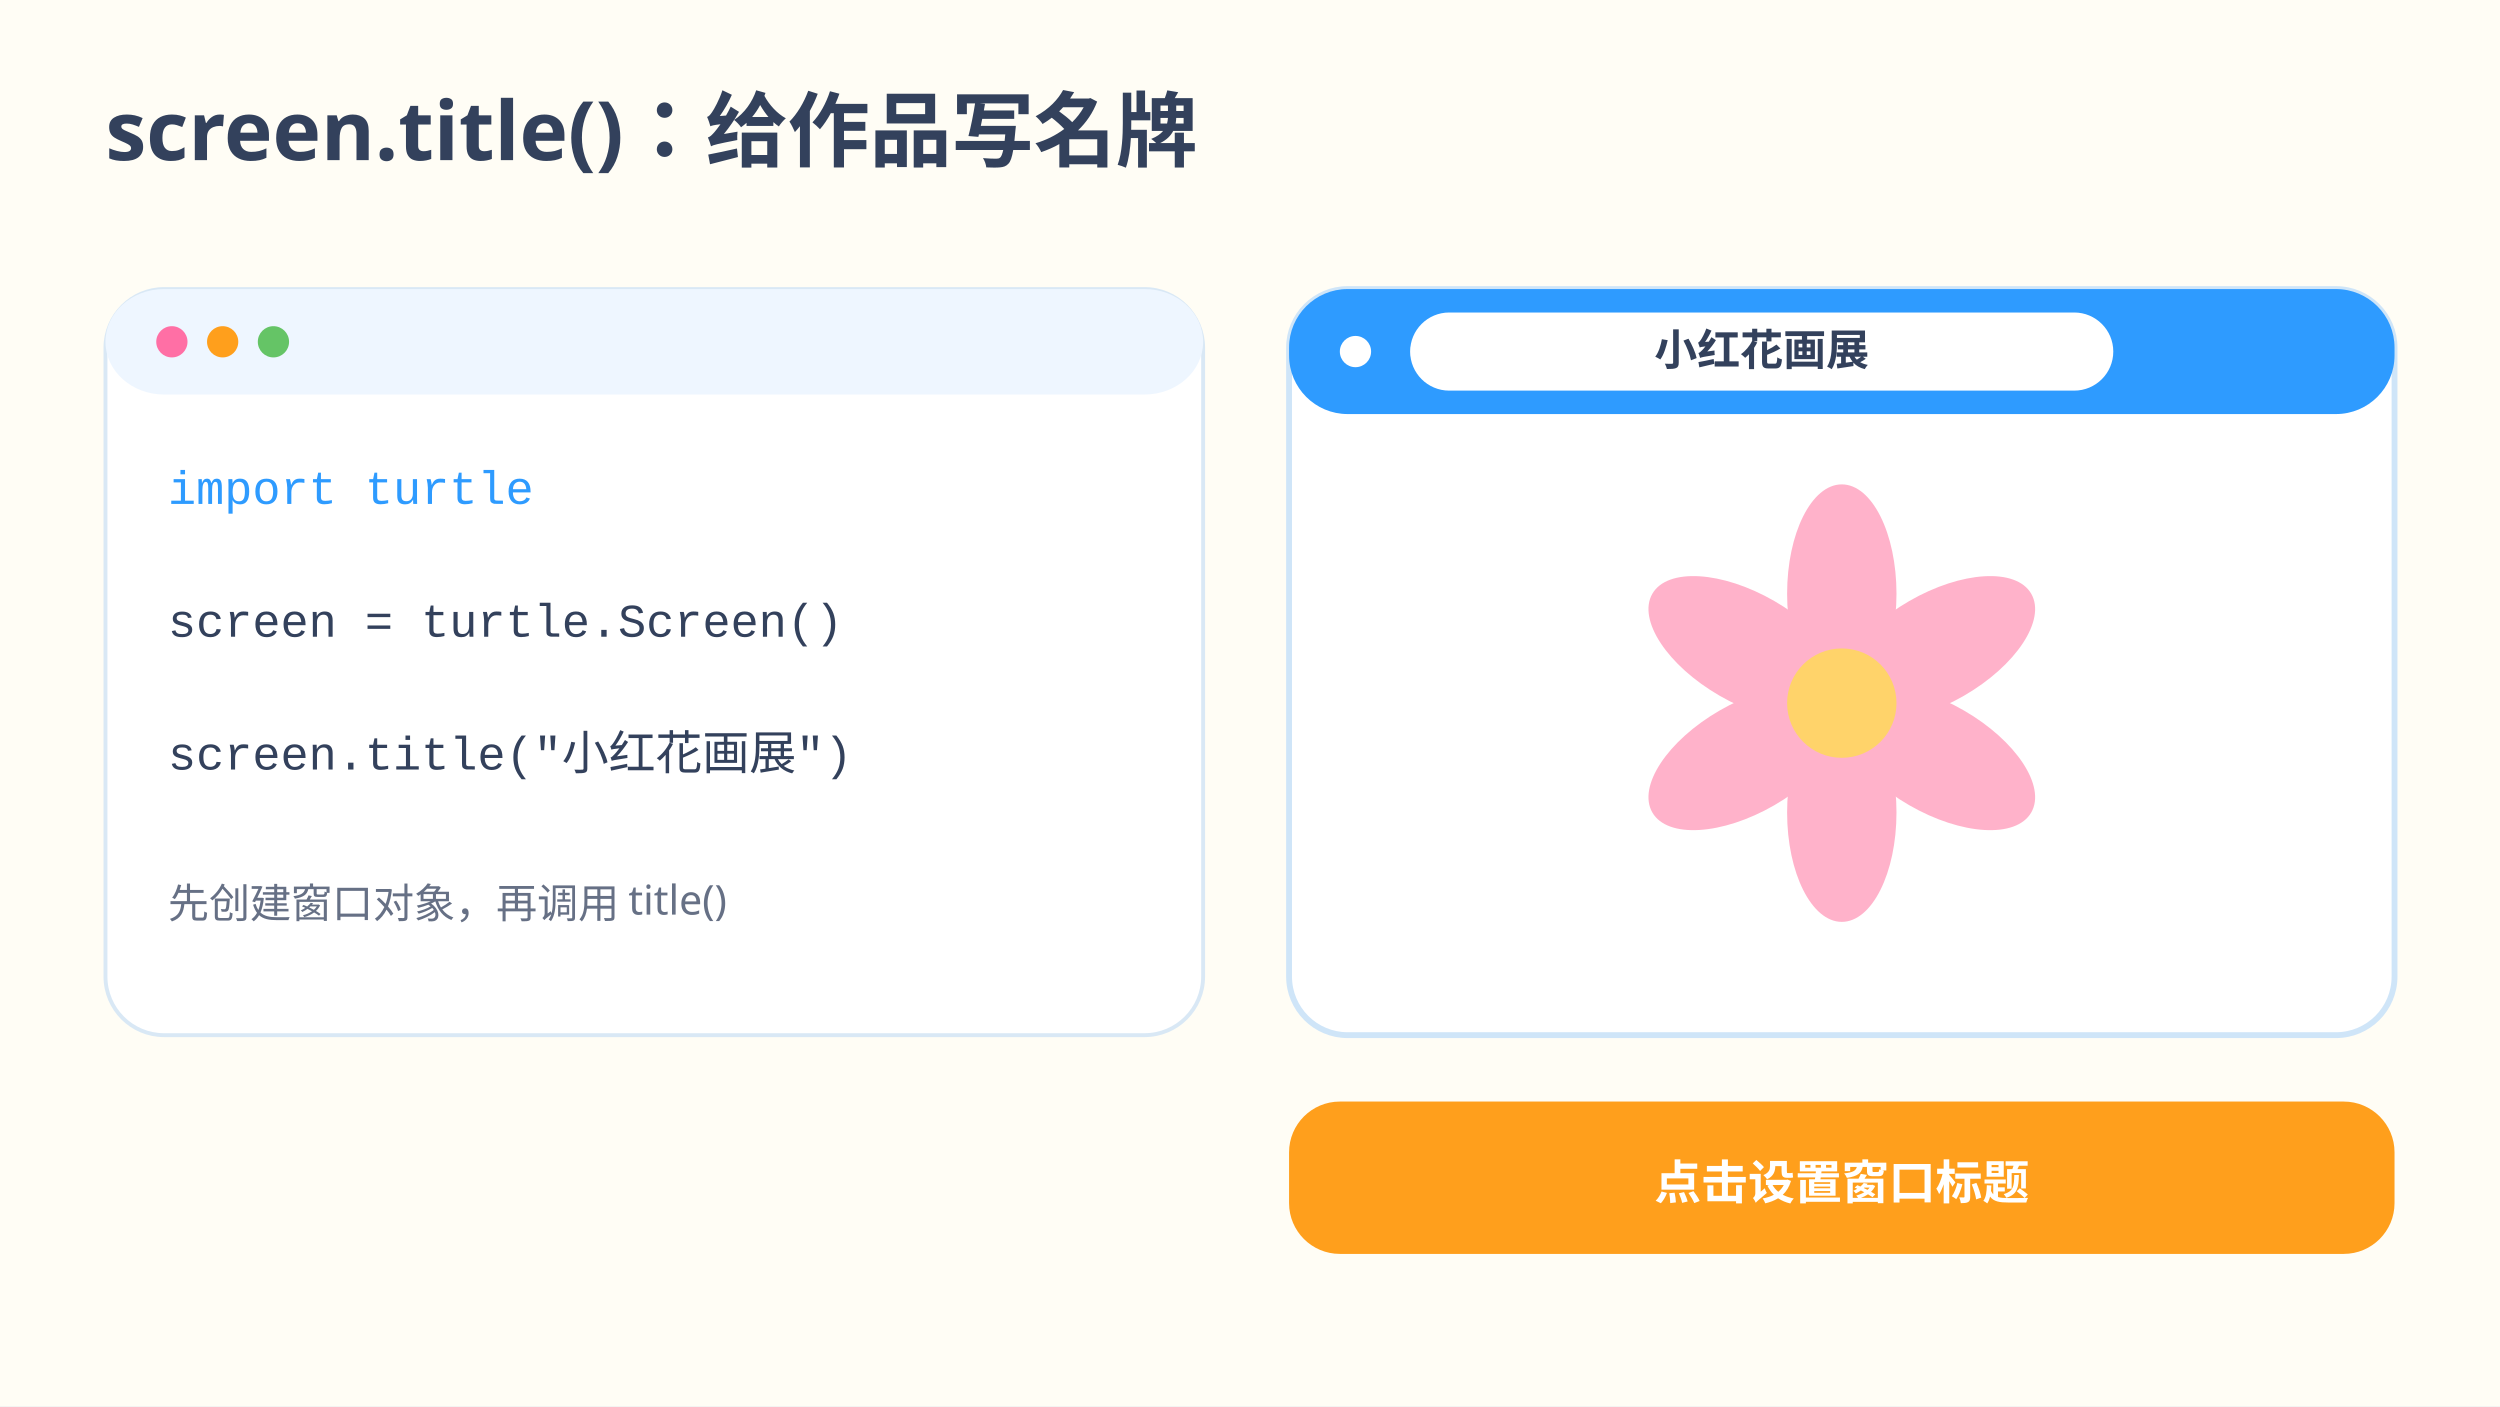
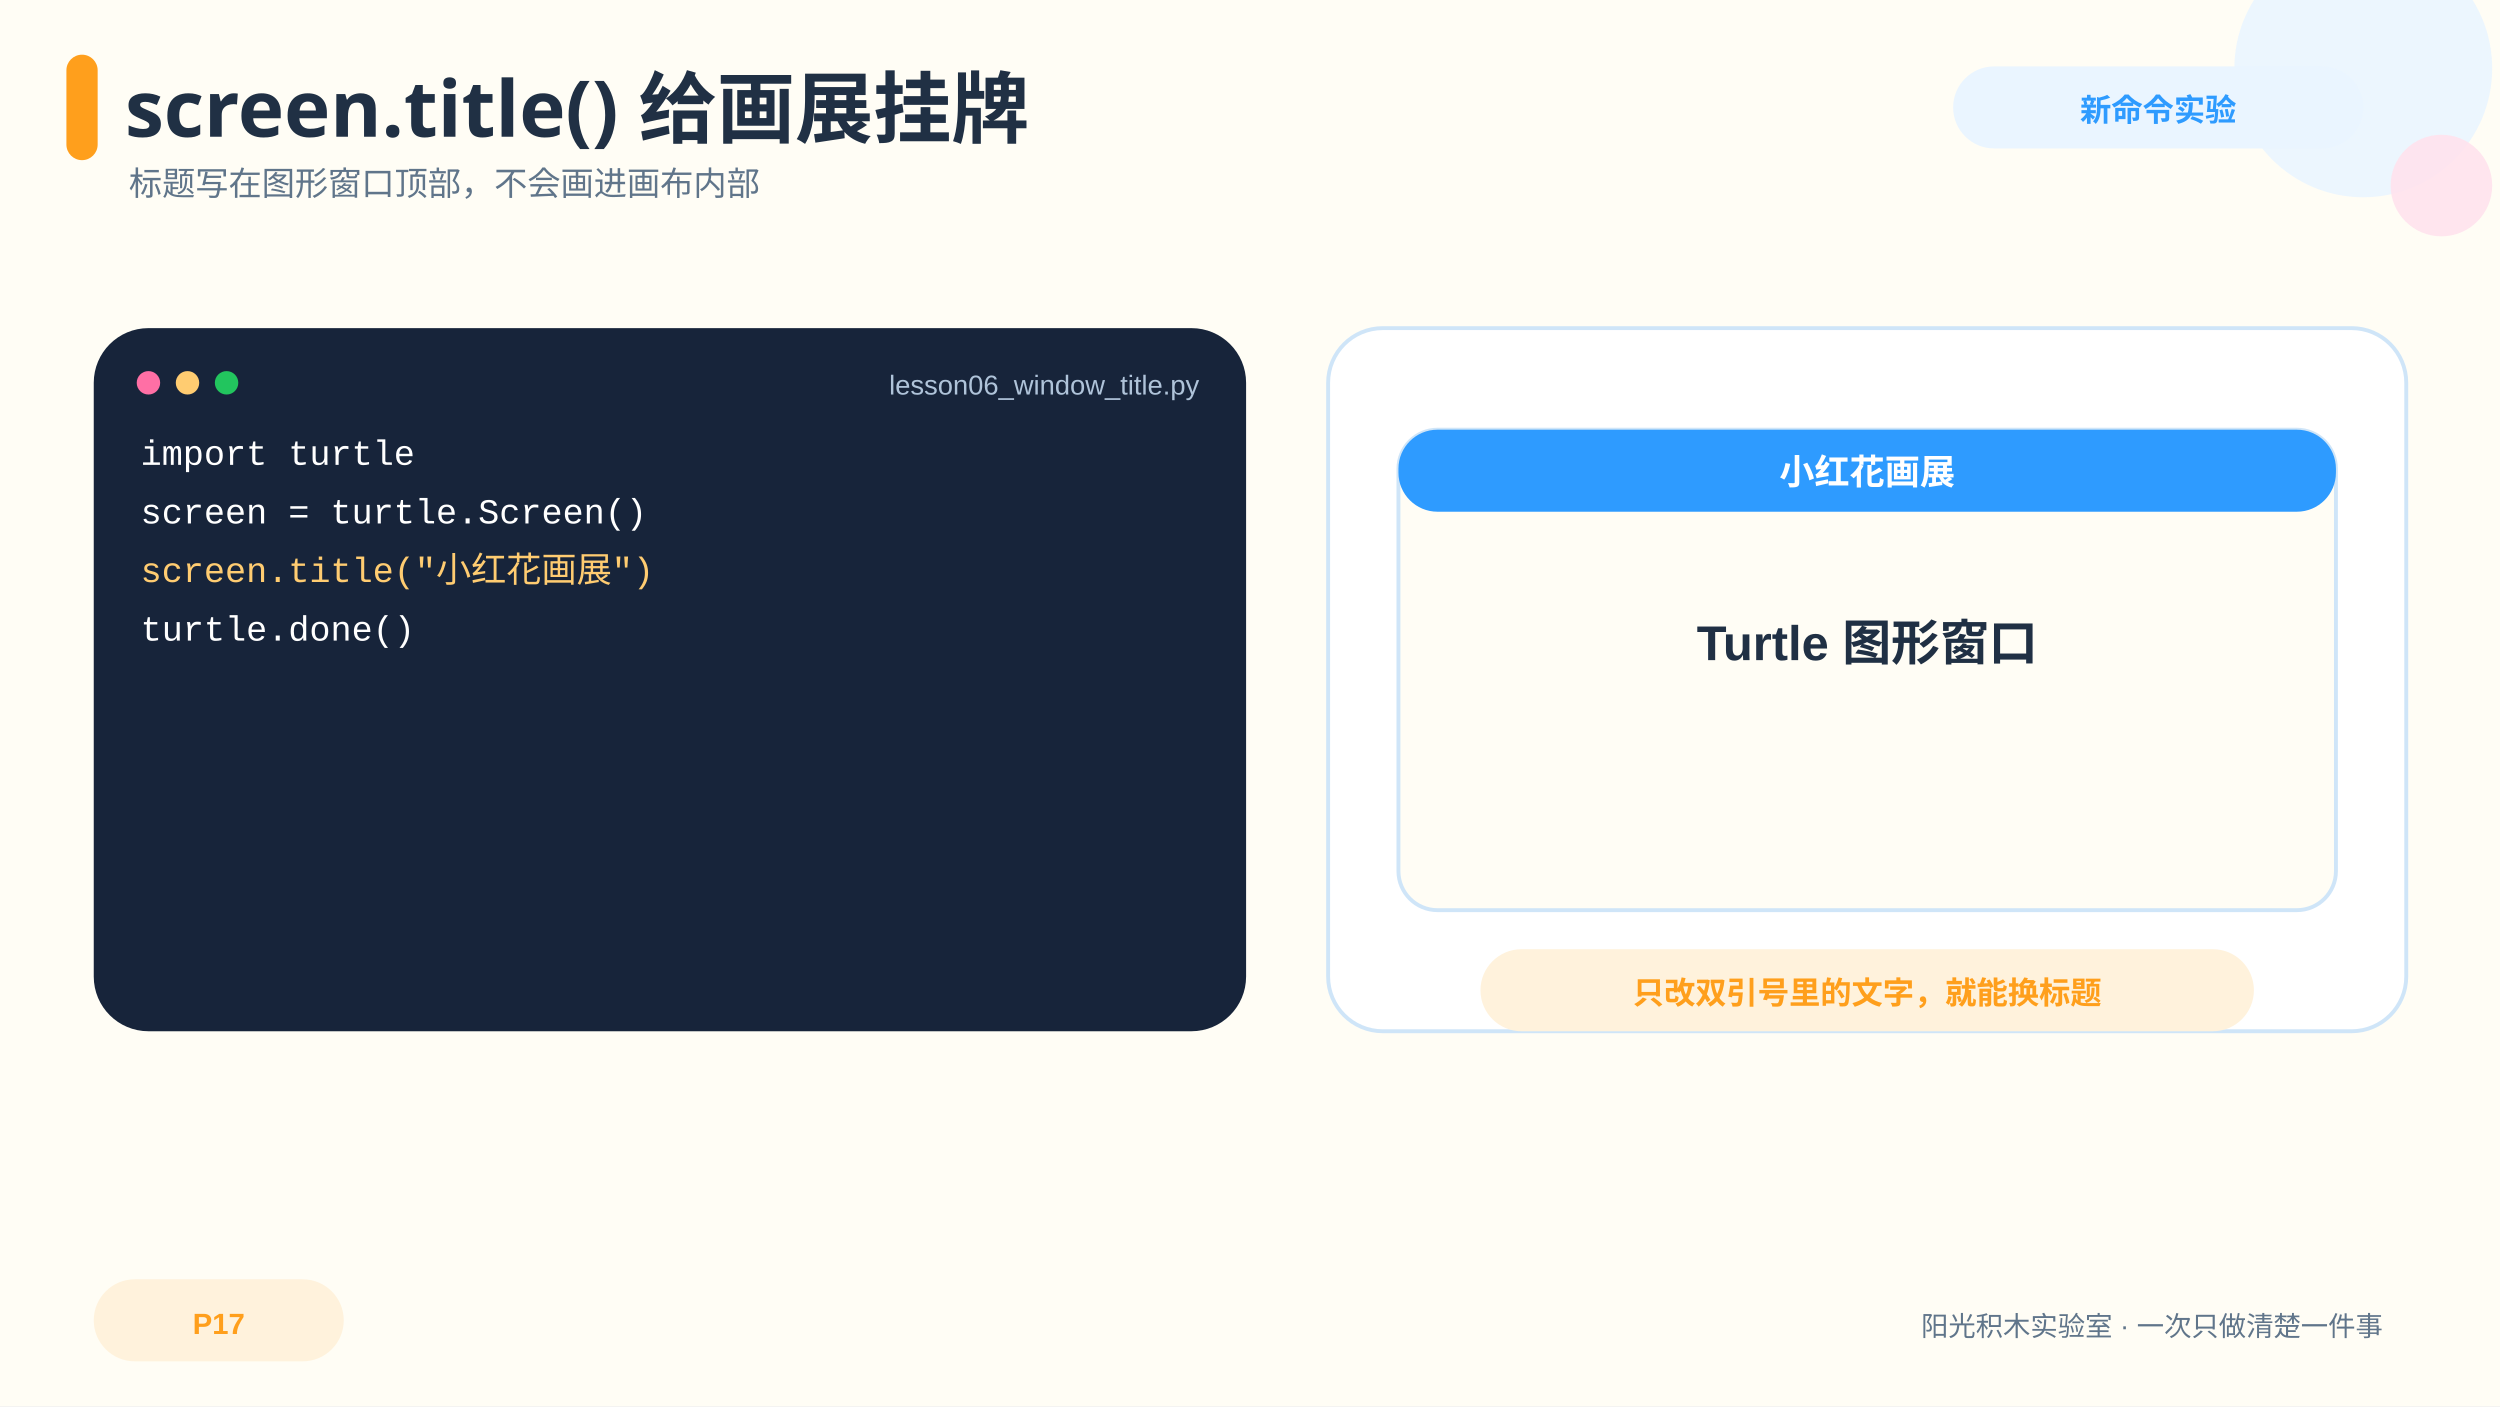
- <svg xmlns="http://www.w3.org/2000/svg" viewBox="0 0 1280 720" data-pptx-page-role="content" font-family="Microsoft YaHei, Segoe UI, sans-serif">
-   <rect width="1280" height="720" fill="#FFFDF5" />
-   <g id="header" data-pptx-bounds="54 36 1172 92">
-     <text x="54" y="82" font-size="42" font-weight="700" fill="#33415C">screen.title()：给作品写名牌</text>
-   </g>
-   <g id="code" data-pptx-bounds="54 148 562 382">
-     <rect x="54" y="148" width="562" height="382" rx="30" fill="#FFFFFF" stroke="#D9E8F5" stroke-width="2" />
-     <rect x="54" y="148" width="562" height="54" rx="30" fill="#EEF6FF" />
-     <circle cx="88" cy="175" r="8" fill="#FF6FA5" />
-     <circle cx="114" cy="175" r="8" fill="#FF9F1C" />
-     <circle cx="140" cy="175" r="8" fill="#65C466" />
-     <text x="86" y="258" font-family="Consolas, Courier New, monospace" font-size="24" fill="#2E9BFF">import turtle</text>
-     <text x="86" y="326" font-family="Consolas, Courier New, monospace" font-size="24" fill="#33415C">screen = turtle.Screen()</text>
-     <text x="86" y="394" font-family="Consolas, Courier New, monospace" font-size="24" fill="#33415C">screen.title("小红花画展")</text>
-     <text x="86" y="470" font-size="21" fill="#667085">先创建窗口对象，再调用 title()</text>
-   </g>
-   <g id="window" data-pptx-bounds="660 148 566 382" data-pptx-role="decoration">
-     <rect x="660" y="148" width="566" height="382" rx="30" fill="#FFFFFF" stroke="#CFE5F8" stroke-width="3" />
-     <rect x="660" y="148" width="566" height="64" rx="30" fill="#2E9BFF" />
-     <circle cx="694" cy="180" r="8" fill="#FFFFFF" />
-     <rect x="722" y="171" width="180" height="18" rx="9" fill="#FFFFFF" opacity="0.35" />
-     <g transform="translate(943 360)">
-       <ellipse cx="0" cy="-56" rx="28" ry="56" fill="#FFB2CA" transform="rotate(0)" />
-       <ellipse cx="0" cy="-56" rx="28" ry="56" fill="#FFB2CA" transform="rotate(60)" />
-       <ellipse cx="0" cy="-56" rx="28" ry="56" fill="#FFB2CA" transform="rotate(120)" />
-       <ellipse cx="0" cy="-56" rx="28" ry="56" fill="#FFB2CA" transform="rotate(180)" />
-       <ellipse cx="0" cy="-56" rx="28" ry="56" fill="#FFB2CA" transform="rotate(240)" />
-       <ellipse cx="0" cy="-56" rx="28" ry="56" fill="#FFB2CA" transform="rotate(300)" />
-       <circle r="28" fill="#FFD36A" />
-     </g>
-   </g>
-   <g id="title-result" data-pptx-bounds="722 160 360 40">
-     <rect x="722" y="160" width="360" height="40" rx="20" fill="#FFFFFF" />
-     <text x="902" y="187" text-anchor="middle" font-size="22" font-weight="700" fill="#33415C">小红花画展</text>
-   </g>
-   <g id="title-hit" data-pptx-bounds="660 564 566 78">
-     <rect x="660" y="564" width="566" height="78" rx="26" fill="#FF9F1C" />
-     <text x="943" y="614" text-anchor="middle" font-size="24" font-weight="700" fill="#FFFFFF">点击设置窗口标题</text>
-     <rect x="660" y="564" width="566" height="78" rx="26" fill="#FFFFFF" fill-opacity="0.001" />
-   </g>
+ <svg xmlns="http://www.w3.org/2000/svg" viewBox="0 0 1280 720" data-pptx-page-role="content" font-family="Microsoft YaHei, Arial, sans-serif">
+   <rect x="0" y="0" width="1280" height="720" rx="0" fill="#FFFDF5" id="page-bg" />
+   <circle cx="1210" cy="35" r="66" fill="#EAF5FF" opacity="0.9" />
+   <circle cx="1250" cy="95" r="26" fill="#FFE2ED" opacity="0.9" />
+   <rect x="34" y="28" width="16" height="54" rx="8" fill="#FF9F1C" />
+   <text x="64" y="70" font-family="YouYuan, Microsoft YaHei, sans-serif" font-size="40" font-weight="700" fill="#203044" text-anchor="start">screen.title() 给画展挂牌</text>
+   <text x="66" y="100" font-family="Microsoft YaHei, Arial, sans-serif" font-size="17" font-weight="400" fill="#60758A" text-anchor="start">标题写在图形窗口顶部，不会画进画布内部</text>
+   <rect x="1000" y="34" width="210" height="42" rx="21" fill="#EAF5FF" />
+   <text x="1105.0" y="62" font-family="Microsoft YaHei, Arial, sans-serif" font-size="16" font-weight="700" fill="#2E9BFF" text-anchor="middle">新命令实验</text>
+   <rect x="48" y="655" width="128" height="42" rx="21" fill="#FFF2DC" />
+   <text x="112.0" y="683" font-family="Microsoft YaHei, Arial, sans-serif" font-size="15" font-weight="700" fill="#FF9F1C" text-anchor="middle">P17</text>
+   <rect x="48" y="168" width="590" height="360" rx="28" fill="#17243A" id="code-shell" />
+   <circle cx="76" cy="196" r="6" fill="#FF6FA5" />
+   <circle cx="96" cy="196" r="6" fill="#FFCC71" />
+   <circle cx="116" cy="196" r="6" fill="#22C55E" />
+   <text x="614" y="202" font-family="Microsoft YaHei, Arial, sans-serif" font-size="14" font-weight="400" fill="#AFC3D9" text-anchor="end">lesson06_window_title.py</text>
+   <text x="72" y="238" font-family="Consolas, Courier New, monospace" font-size="18" font-weight="400" fill="#FFFFFF" text-anchor="start">import turtle</text>
+   <text x="72" y="268" font-family="Consolas, Courier New, monospace" font-size="18" font-weight="400" fill="#FFFFFF" text-anchor="start">screen = turtle.Screen()</text>
+   <text x="72" y="298" font-family="Consolas, Courier New, monospace" font-size="18" font-weight="400" fill="#FFCC71" text-anchor="start">screen.title("小红花画展")</text>
+   <text x="72" y="328" font-family="Consolas, Courier New, monospace" font-size="18" font-weight="400" fill="#FFFFFF" text-anchor="start">turtle.done()</text>
+   <rect x="680" y="168" width="552" height="360" rx="28" fill="#FFFFFF" stroke="#CFE5F8" stroke-width="2" />
+   <rect x="716" y="220" width="480" height="246" rx="20" fill="#FFFDF5" stroke="#CFE5F8" stroke-width="2" />
+   <rect x="716" y="220" width="480" height="42" rx="20" fill="#2E9BFF" />
+   <text x="956" y="248" font-family="Microsoft YaHei, Arial, sans-serif" font-size="18" font-weight="700" fill="#FFFFFF" text-anchor="middle">小红花画展</text>
+   <text x="956" y="338" font-family="Microsoft YaHei, Arial, sans-serif" font-size="25" font-weight="700" fill="#203044" text-anchor="middle">Turtle 图形窗口</text>
+   <rect x="758" y="486" width="396" height="42" rx="21" fill="#FFF2DC" />
+   <text x="956.0" y="514" font-family="Microsoft YaHei, Arial, sans-serif" font-size="16" font-weight="700" fill="#FF9F1C" text-anchor="middle">只改双引号里的文字，就能换标题</text>
+   <text x="1220" y="684" font-family="Microsoft YaHei, Arial, sans-serif" font-size="14" font-weight="400" fill="#60758A" text-anchor="end">阳光积木实验室 · 一次只做清楚一件事</text>
</svg>
